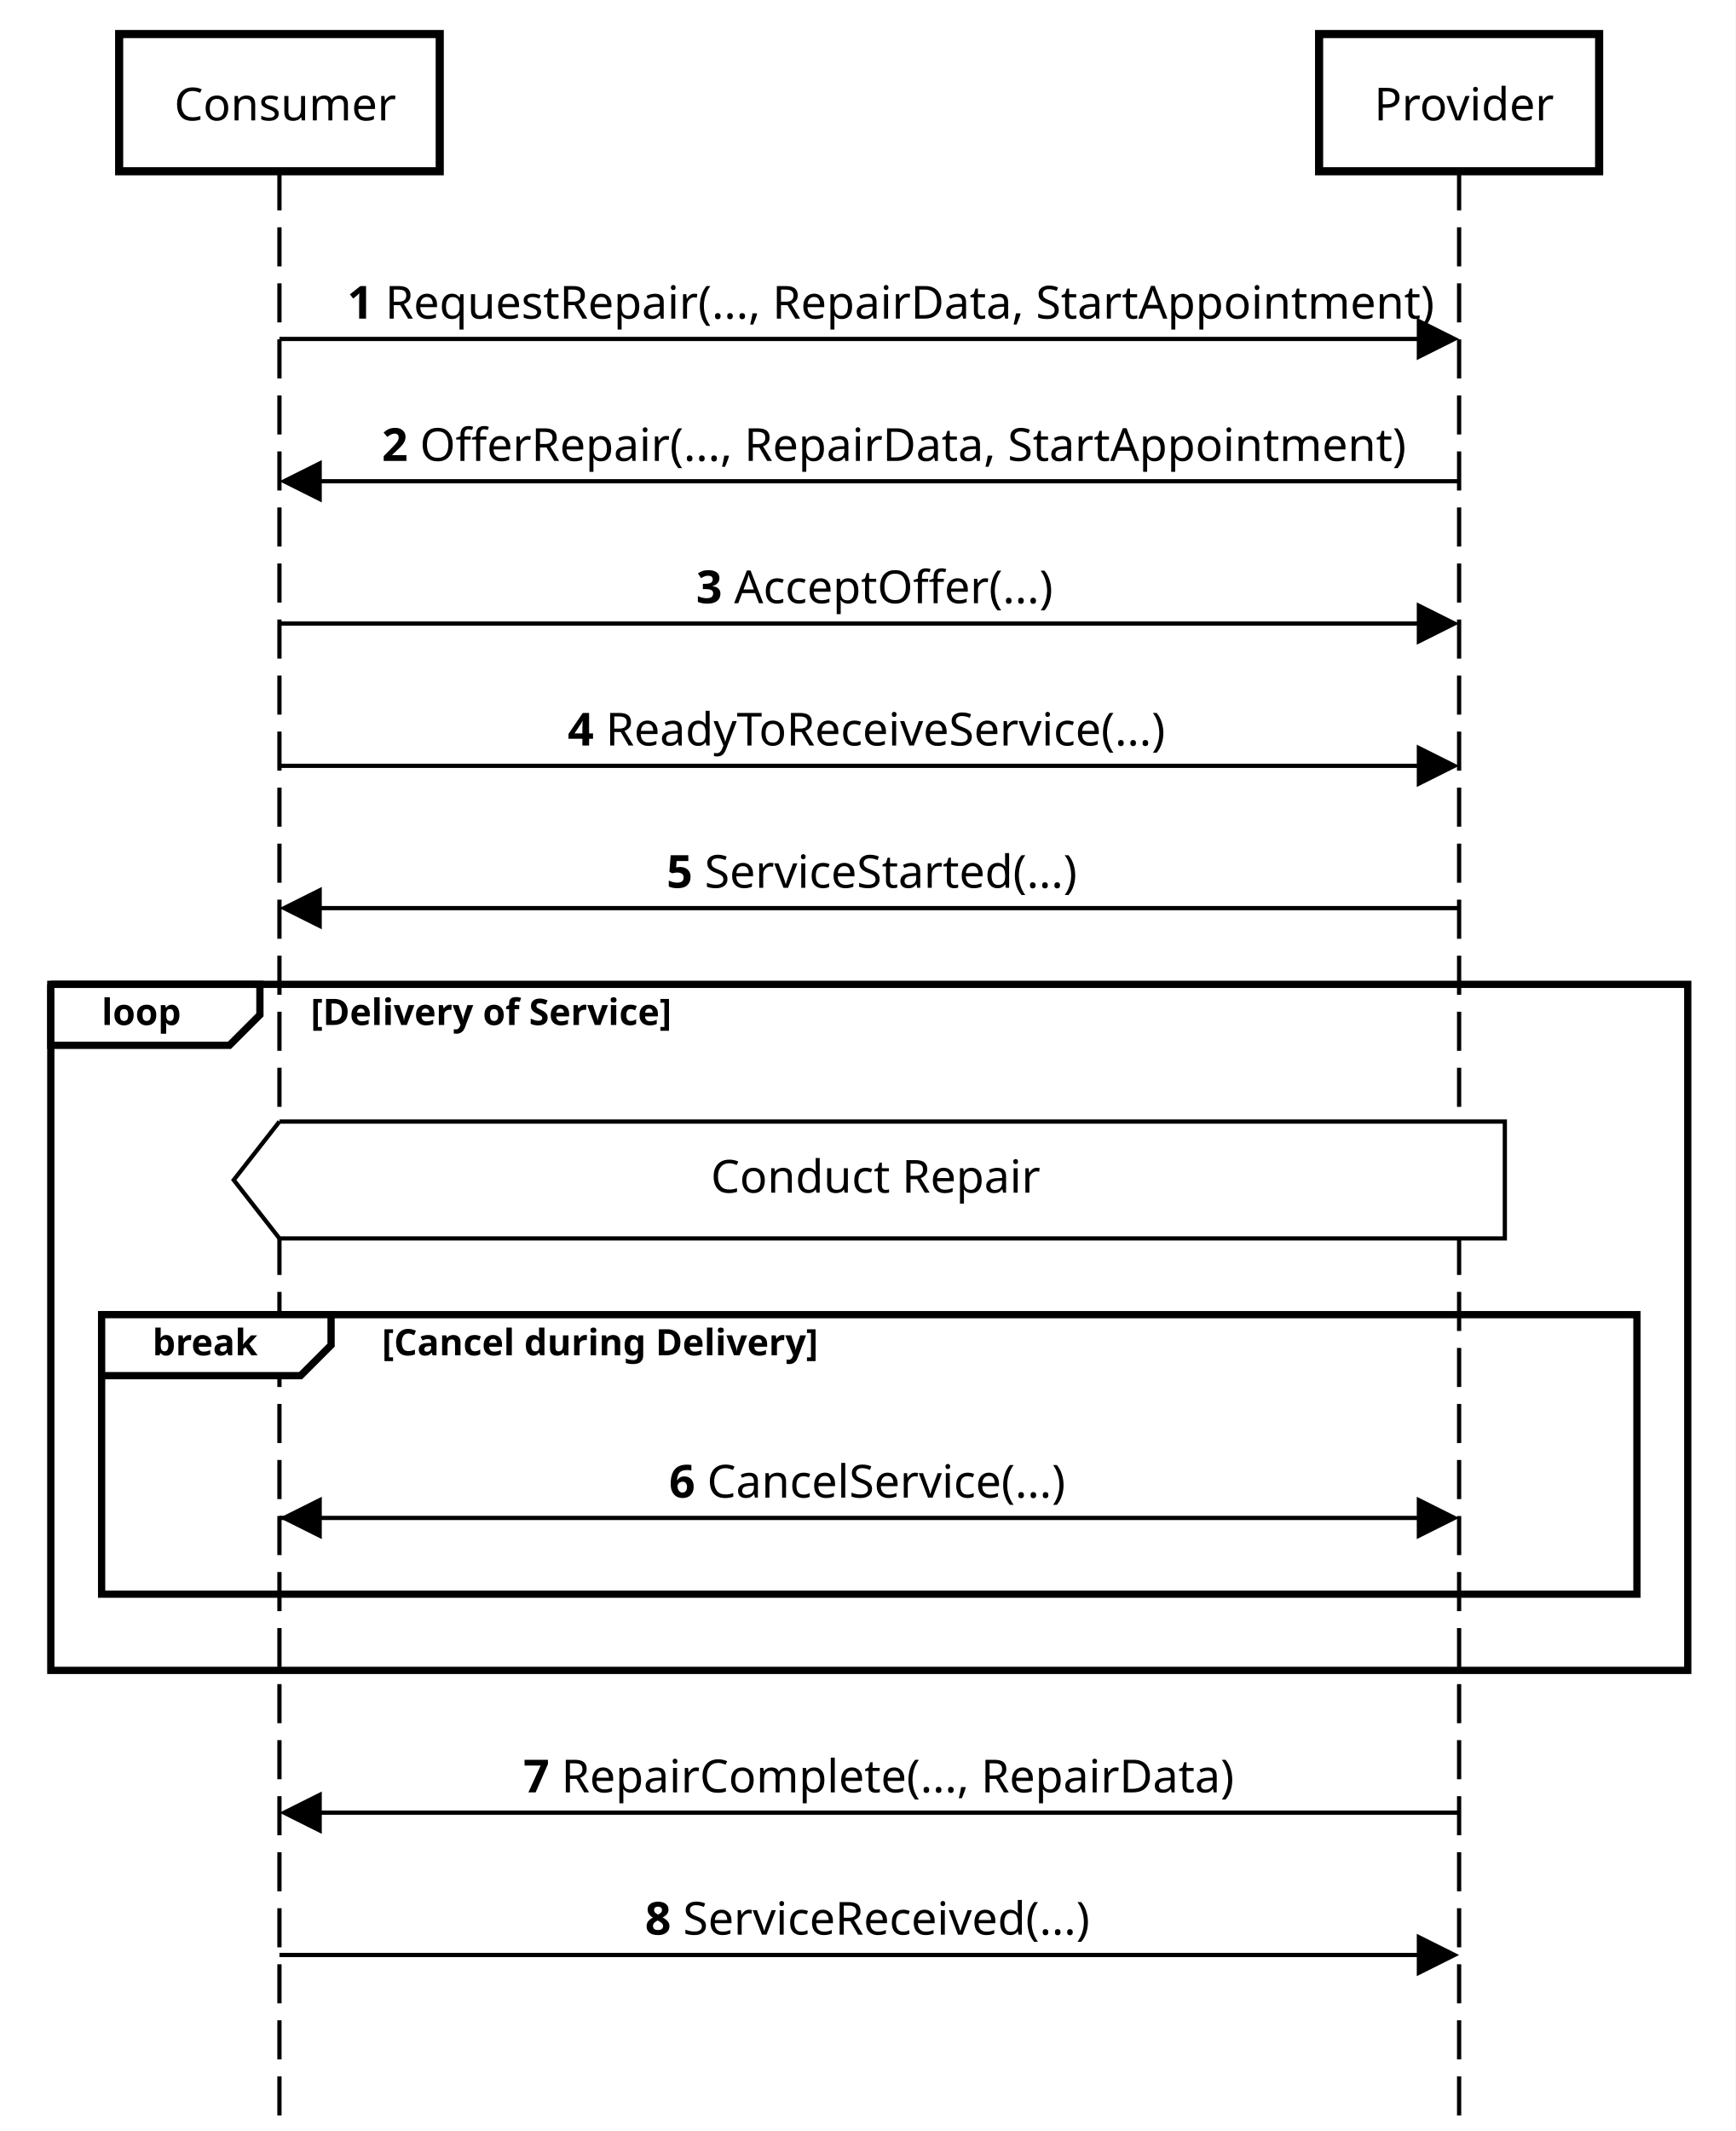
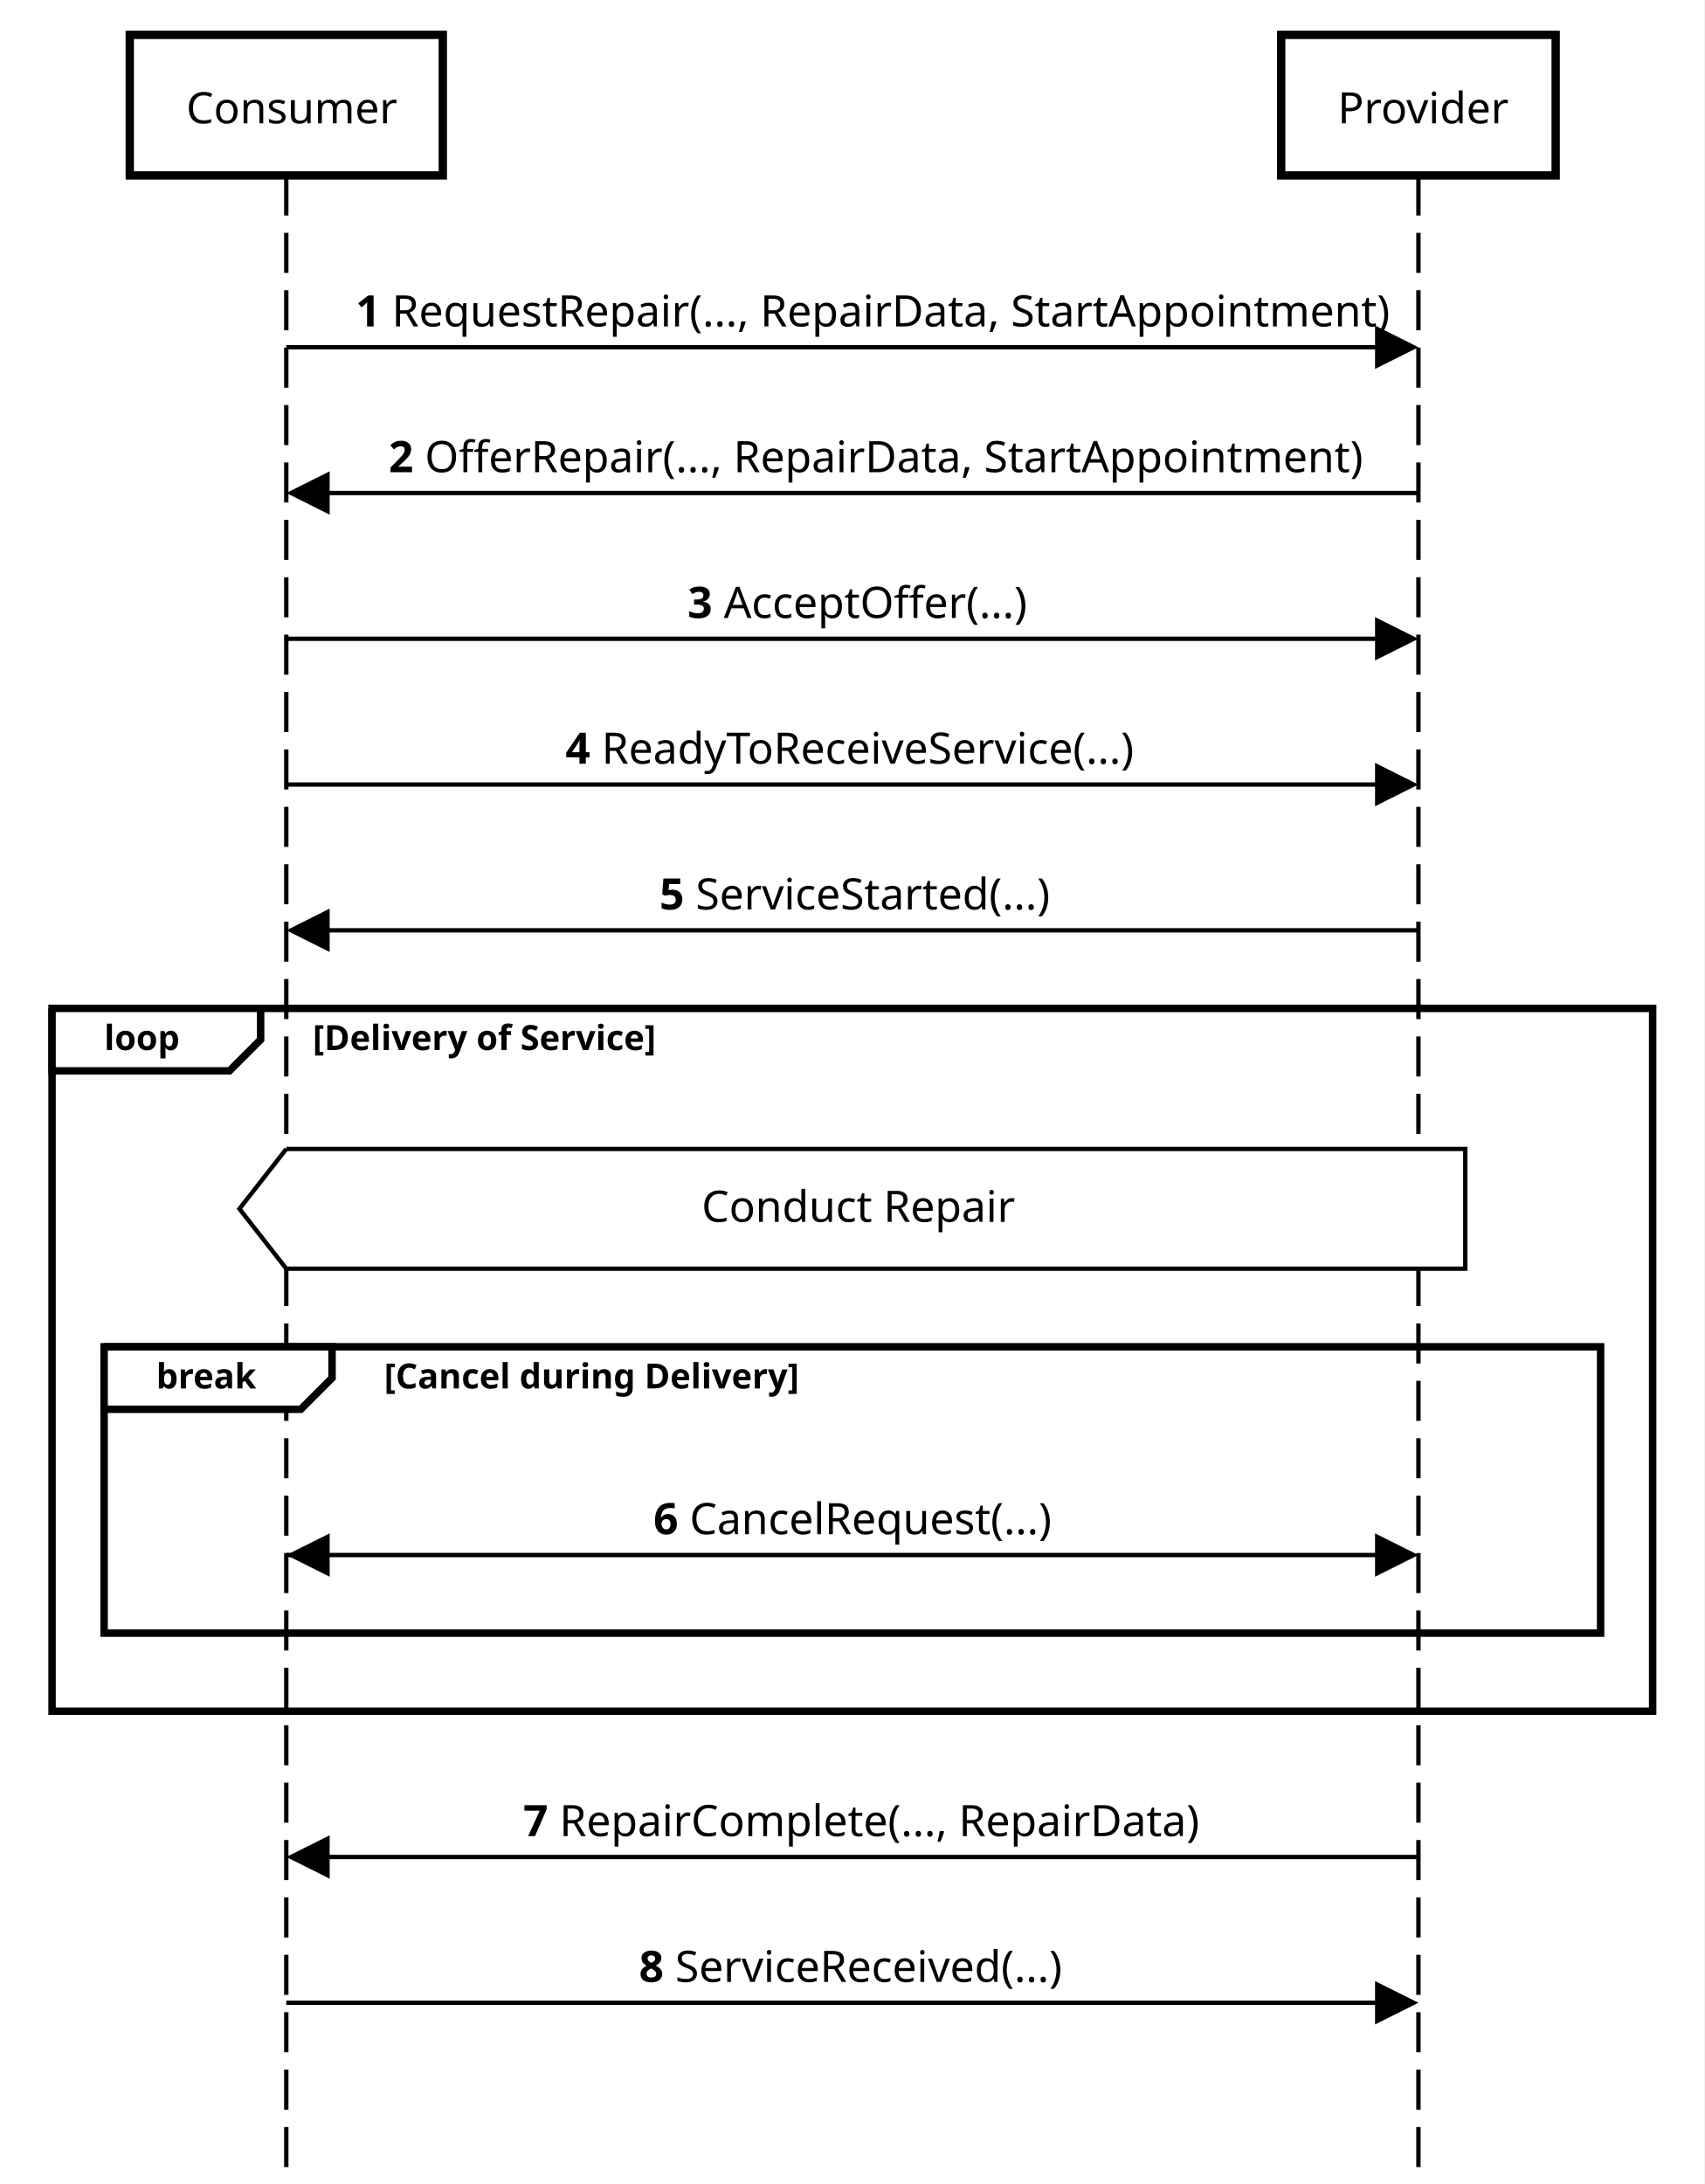
- <svg xmlns="http://www.w3.org/2000/svg" version="1.1" width="558" height="685">
+ <svg xmlns="http://www.w3.org/2000/svg" version="1.1" width="576" height="738">
  <defs />
  <g>
    <g />
    <g />
    <g />
    <g />
    <g />
    <g />
    <g />
    <g />
    <g />
    <g />
    <g />
    <g />
    <g />
    <g />
    <g />
    <g />
    <g />
    <g>
-       <rect fill="white" stroke="none" x="0" y="0" width="558" height="685" />
+       <rect fill="white" stroke="none" x="0" y="0" width="576" height="738" />
    </g>
    <g />
    <g>
-       <path fill="none" stroke="black" paint-order="fill stroke markers" d=" M 89.844 55.05 L 89.844 685.588" stroke-miterlimit="10" stroke-width="1.361" stroke-dasharray="12.566,5.445" />
-       <path fill="none" stroke="black" paint-order="fill stroke markers" d=" M 469.116 55.05 L 469.116 685.588" stroke-miterlimit="10" stroke-width="1.361" stroke-dasharray="12.566,5.445" />
+       <path fill="none" stroke="black" paint-order="fill stroke markers" d=" M 96.755 59.284 L 96.755 738.326" stroke-miterlimit="10" stroke-width="1.466" stroke-dasharray="13.532,5.864" />
+       <path fill="none" stroke="black" paint-order="fill stroke markers" d=" M 479.378 59.284 L 479.378 738.326" stroke-miterlimit="10" stroke-width="1.466" stroke-dasharray="13.532,5.864" />
    </g>
    <g>
      <path fill="none" stroke="none" />
      <g>
-         <path fill="white" stroke="black" paint-order="fill stroke markers" d=" M 38.308 10.945 L 141.379 10.945 L 141.379 55.05 L 38.308 55.05 L 38.308 10.945 Z" stroke-miterlimit="10" stroke-width="2.614" stroke-dasharray="" />
+         <path fill="white" stroke="black" paint-order="fill stroke markers" d=" M 43.856 11.786 L 149.653 11.786 L 149.653 59.284 L 43.856 59.284 L 43.856 11.786 Z" stroke-miterlimit="10" stroke-width="2.815" stroke-dasharray="" />
      </g>
      <g>
        <g />
-         <text fill="black" stroke="none" font-family="sans-serif" font-size="11pt" font-style="normal" font-weight="normal" text-decoration="normal" x="56.032" y="38.714" text-anchor="start" dominant-baseline="alphabetic">Consumer</text>
+         <text fill="black" stroke="none" font-family="sans-serif" font-size="11pt" font-style="normal" font-weight="normal" text-decoration="normal" x="62.943" y="41.692" text-anchor="start" dominant-baseline="alphabetic" xml:space="preserve">Consumer</text>
      </g>
      <path fill="none" stroke="none" />
      <g>
-         <path fill="white" stroke="black" paint-order="fill stroke markers" d=" M 424.098 10.945 L 514.134 10.945 L 514.134 55.05 L 424.098 55.05 L 424.098 10.945 Z" stroke-miterlimit="10" stroke-width="2.614" stroke-dasharray="" />
+         <path fill="white" stroke="black" paint-order="fill stroke markers" d=" M 432.997 11.786 L 525.759 11.786 L 525.759 59.284 L 432.997 59.284 L 432.997 11.786 Z" stroke-miterlimit="10" stroke-width="2.815" stroke-dasharray="" />
      </g>
      <g>
        <g />
-         <text fill="black" stroke="none" font-family="sans-serif" font-size="11pt" font-style="normal" font-weight="normal" text-decoration="normal" x="441.822" y="38.714" text-anchor="start" dominant-baseline="alphabetic">Provider</text>
+         <text fill="black" stroke="none" font-family="sans-serif" font-size="11pt" font-style="normal" font-weight="normal" text-decoration="normal" x="452.084" y="41.692" text-anchor="start" dominant-baseline="alphabetic" xml:space="preserve">Provider</text>
      </g>
    </g>
    <g>
      <g>
        <g>
-           <rect fill="white" stroke="none" x="109.174" y="87.72" width="340.613" height="21.236" />
+           <rect fill="white" stroke="none" x="117.572" y="94.468" width="340.99" height="22.869" />
        </g>
-         <text fill="black" stroke="none" font-family="sans-serif" font-size="11pt" font-style="normal" font-weight="normal" text-decoration="normal" x="123.85" y="102.422" text-anchor="start" dominant-baseline="alphabetic">RequestRepair(..., RepairData, StartAppointment)</text>
+         <text fill="black" stroke="none" font-family="sans-serif" font-size="11pt" font-style="normal" font-weight="normal" text-decoration="normal" x="132.437" y="110.3" text-anchor="start" dominant-baseline="alphabetic" xml:space="preserve">RequestRepair(..., RepairData, StartAppointment)</text>
        <g>
-           <text fill="black" stroke="none" font-family="sans-serif" font-size="11pt" font-style="normal" font-weight="bold" text-decoration="normal" x="111.624" y="102.422" text-anchor="start" dominant-baseline="alphabetic">1 </text>
+           <text fill="black" stroke="none" font-family="sans-serif" font-size="11pt" font-style="normal" font-weight="bold" text-decoration="normal" x="120.21" y="110.3" text-anchor="start" dominant-baseline="alphabetic" xml:space="preserve">1 </text>
        </g>
      </g>
      <g>
-         <path fill="none" stroke="black" paint-order="fill stroke markers" d=" M 89.844 108.956 L 466.394 108.956" stroke-miterlimit="10" stroke-width="1.361" stroke-dasharray="" />
-         <g transform="translate(469.1163,108.9558) translate(-469.1163,-108.9558)">
-           <path fill="black" stroke="none" paint-order="stroke fill markers" d=" M 455.504 102.149 L 469.116 108.956 L 455.504 115.762 Z" />
+         <path fill="none" stroke="black" paint-order="fill stroke markers" d=" M 96.755 117.337 L 476.446 117.337" stroke-miterlimit="10" stroke-width="1.466" stroke-dasharray="" />
+         <g transform="translate(479.3781,117.337) translate(-479.3781,-117.337)">
+           <path fill="black" stroke="none" paint-order="stroke fill markers" d=" M 464.718 110.007 L 479.378 117.337 L 464.718 124.667 Z" />
        </g>
      </g>
      <g>
        <g>
-           <rect fill="white" stroke="none" x="120.315" y="133.459" width="318.329" height="21.236" />
+           <rect fill="white" stroke="none" x="128.71" y="143.725" width="318.713" height="22.869" />
        </g>
-         <text fill="black" stroke="none" font-family="sans-serif" font-size="11pt" font-style="normal" font-weight="normal" text-decoration="normal" x="134.992" y="148.16" text-anchor="start" dominant-baseline="alphabetic">OfferRepair(..., RepairData, StartAppointment)</text>
+         <text fill="black" stroke="none" font-family="sans-serif" font-size="11pt" font-style="normal" font-weight="normal" text-decoration="normal" x="143.575" y="159.557" text-anchor="start" dominant-baseline="alphabetic" xml:space="preserve">OfferRepair(..., RepairData, StartAppointment)</text>
        <g>
-           <text fill="black" stroke="none" font-family="sans-serif" font-size="11pt" font-style="normal" font-weight="bold" text-decoration="normal" x="122.766" y="148.16" text-anchor="start" dominant-baseline="alphabetic">2 </text>
+           <text fill="black" stroke="none" font-family="sans-serif" font-size="11pt" font-style="normal" font-weight="bold" text-decoration="normal" x="131.348" y="159.557" text-anchor="start" dominant-baseline="alphabetic" xml:space="preserve">2 </text>
        </g>
      </g>
      <g>
-         <path fill="none" stroke="black" paint-order="fill stroke markers" d=" M 469.116 154.694 L 92.566 154.694" stroke-miterlimit="10" stroke-width="1.361" stroke-dasharray="" />
-         <g transform="translate(89.84362,154.6944) translate(-89.84362,-154.6944)">
-           <path fill="black" stroke="none" paint-order="stroke fill markers" d=" M 103.456 147.888 L 89.844 154.694 L 103.456 161.501 Z" />
+         <path fill="none" stroke="black" paint-order="fill stroke markers" d=" M 479.378 166.594 L 99.687 166.594" stroke-miterlimit="10" stroke-width="1.466" stroke-dasharray="" />
+         <g transform="translate(96.75467,166.5939) translate(-96.75467,-166.5939)">
+           <path fill="black" stroke="none" paint-order="stroke fill markers" d=" M 111.414 159.264 L 96.755 166.594 L 111.414 173.924 Z" />
        </g>
      </g>
      <g>
        <g>
-           <rect fill="white" stroke="none" x="221.357" y="179.197" width="116.246" height="21.236" />
+           <rect fill="white" stroke="none" x="229.751" y="192.982" width="116.63" height="22.869" />
        </g>
-         <text fill="black" stroke="none" font-family="sans-serif" font-size="11pt" font-style="normal" font-weight="normal" text-decoration="normal" x="236.033" y="193.899" text-anchor="start" dominant-baseline="alphabetic">AcceptOffer(...)</text>
+         <text fill="black" stroke="none" font-family="sans-serif" font-size="11pt" font-style="normal" font-weight="normal" text-decoration="normal" x="244.616" y="208.814" text-anchor="start" dominant-baseline="alphabetic" xml:space="preserve">AcceptOffer(...)</text>
        <g>
-           <text fill="black" stroke="none" font-family="sans-serif" font-size="11pt" font-style="normal" font-weight="bold" text-decoration="normal" x="223.807" y="193.899" text-anchor="start" dominant-baseline="alphabetic">3 </text>
+           <text fill="black" stroke="none" font-family="sans-serif" font-size="11pt" font-style="normal" font-weight="bold" text-decoration="normal" x="232.39" y="208.814" text-anchor="start" dominant-baseline="alphabetic" xml:space="preserve">3 </text>
        </g>
      </g>
      <g>
-         <path fill="none" stroke="black" paint-order="fill stroke markers" d=" M 89.844 200.433 L 466.394 200.433" stroke-miterlimit="10" stroke-width="1.361" stroke-dasharray="" />
-         <g transform="translate(469.1163,200.4329) translate(-469.1163,-200.4329)">
-           <path fill="black" stroke="none" paint-order="stroke fill markers" d=" M 455.504 193.627 L 469.116 200.433 L 455.504 207.239 Z" />
+         <path fill="none" stroke="black" paint-order="fill stroke markers" d=" M 96.755 215.851 L 476.446 215.851" stroke-miterlimit="10" stroke-width="1.466" stroke-dasharray="" />
+         <g transform="translate(479.3781,215.8509) translate(-479.3781,-215.8509)">
+           <path fill="black" stroke="none" paint-order="stroke fill markers" d=" M 464.718 208.521 L 479.378 215.851 L 464.718 223.181 Z" />
        </g>
      </g>
      <g>
        <g>
-           <rect fill="white" stroke="none" x="180.072" y="224.936" width="198.816" height="21.236" />
+           <rect fill="white" stroke="none" x="188.47" y="242.238" width="199.193" height="22.869" />
        </g>
-         <text fill="black" stroke="none" font-family="sans-serif" font-size="11pt" font-style="normal" font-weight="normal" text-decoration="normal" x="194.748" y="239.637" text-anchor="start" dominant-baseline="alphabetic">ReadyToReceiveService(...)</text>
+         <text fill="black" stroke="none" font-family="sans-serif" font-size="11pt" font-style="normal" font-weight="normal" text-decoration="normal" x="203.335" y="258.071" text-anchor="start" dominant-baseline="alphabetic" xml:space="preserve">ReadyToReceiveService(...)</text>
        <g>
-           <text fill="black" stroke="none" font-family="sans-serif" font-size="11pt" font-style="normal" font-weight="bold" text-decoration="normal" x="182.522" y="239.637" text-anchor="start" dominant-baseline="alphabetic">4 </text>
+           <text fill="black" stroke="none" font-family="sans-serif" font-size="11pt" font-style="normal" font-weight="bold" text-decoration="normal" x="191.109" y="258.071" text-anchor="start" dominant-baseline="alphabetic" xml:space="preserve">4 </text>
        </g>
      </g>
      <g>
-         <path fill="none" stroke="black" paint-order="fill stroke markers" d=" M 89.844 246.172 L 466.394 246.172" stroke-miterlimit="10" stroke-width="1.361" stroke-dasharray="" />
-         <g transform="translate(469.1163,246.1715) translate(-469.1163,-246.1715)">
-           <path fill="black" stroke="none" paint-order="stroke fill markers" d=" M 455.504 239.365 L 469.116 246.172 L 455.504 252.978 Z" />
+         <path fill="none" stroke="black" paint-order="fill stroke markers" d=" M 96.755 265.108 L 476.446 265.108" stroke-miterlimit="10" stroke-width="1.466" stroke-dasharray="" />
+         <g transform="translate(479.3781,265.1078) translate(-479.3781,-265.1078)">
+           <path fill="black" stroke="none" paint-order="stroke fill markers" d=" M 464.718 257.778 L 479.378 265.108 L 464.718 272.438 Z" />
        </g>
      </g>
      <g>
        <g>
-           <rect fill="white" stroke="none" x="211.851" y="270.674" width="135.258" height="21.236" />
+           <rect fill="white" stroke="none" x="220.249" y="291.495" width="135.635" height="22.869" />
        </g>
-         <text fill="black" stroke="none" font-family="sans-serif" font-size="11pt" font-style="normal" font-weight="normal" text-decoration="normal" x="226.527" y="285.376" text-anchor="start" dominant-baseline="alphabetic">ServiceStarted(...)</text>
+         <text fill="black" stroke="none" font-family="sans-serif" font-size="11pt" font-style="normal" font-weight="normal" text-decoration="normal" x="235.114" y="307.328" text-anchor="start" dominant-baseline="alphabetic" xml:space="preserve">ServiceStarted(...)</text>
        <g>
-           <text fill="black" stroke="none" font-family="sans-serif" font-size="11pt" font-style="normal" font-weight="bold" text-decoration="normal" x="214.301" y="285.376" text-anchor="start" dominant-baseline="alphabetic">5 </text>
+           <text fill="black" stroke="none" font-family="sans-serif" font-size="11pt" font-style="normal" font-weight="bold" text-decoration="normal" x="222.887" y="307.328" text-anchor="start" dominant-baseline="alphabetic" xml:space="preserve">5 </text>
        </g>
      </g>
      <g>
-         <path fill="none" stroke="black" paint-order="fill stroke markers" d=" M 469.116 291.91 L 92.566 291.91" stroke-miterlimit="10" stroke-width="1.361" stroke-dasharray="" />
-         <g transform="translate(89.84362,291.9101) translate(-89.84362,-291.9101)">
-           <path fill="black" stroke="none" paint-order="stroke fill markers" d=" M 103.456 285.104 L 89.844 291.91 L 103.456 298.716 Z" />
+         <path fill="none" stroke="black" paint-order="fill stroke markers" d=" M 479.378 314.365 L 99.687 314.365" stroke-miterlimit="10" stroke-width="1.466" stroke-dasharray="" />
+         <g transform="translate(96.75467,314.3647) translate(-96.75467,-314.3647)">
+           <path fill="black" stroke="none" paint-order="stroke fill markers" d=" M 111.414 307.035 L 96.755 314.365 L 111.414 321.695 Z" />
        </g>
      </g>
-       <path fill="white" stroke="black" paint-order="fill stroke markers" d=" M 89.844 360.518 L 483.818 360.518 L 483.818 398.089 L 89.844 398.089 L 75.142 379.303 L 89.844 360.518" stroke-miterlimit="10" stroke-width="1.361" stroke-dasharray="" />
+       <path fill="white" stroke="black" paint-order="fill stroke markers" d=" M 96.755 388.25 L 495.211 388.25 L 495.211 428.711 L 96.755 428.711 L 80.922 408.481 L 96.755 388.25" stroke-miterlimit="10" stroke-width="1.466" stroke-dasharray="" />
      <g>
-         <text fill="black" stroke="none" font-family="sans-serif" font-size="11pt" font-style="normal" font-weight="normal" text-decoration="normal" x="228.549" y="383.387" text-anchor="start" dominant-baseline="alphabetic">Conduct Repair</text>
+         <text fill="black" stroke="none" font-family="sans-serif" font-size="11pt" font-style="normal" font-weight="normal" text-decoration="normal" x="237.136" y="412.879" text-anchor="start" dominant-baseline="alphabetic" xml:space="preserve">Conduct Repair</text>
      </g>
      <g>
        <g>
-           <rect fill="white" stroke="none" x="212.667" y="466.697" width="133.626" height="21.236" />
+           <rect fill="white" stroke="none" x="218.205" y="502.597" width="139.723" height="22.869" />
        </g>
-         <text fill="black" stroke="none" font-family="sans-serif" font-size="11pt" font-style="normal" font-weight="normal" text-decoration="normal" x="227.343" y="481.398" text-anchor="start" dominant-baseline="alphabetic">CancelService(...)</text>
+         <text fill="black" stroke="none" font-family="sans-serif" font-size="11pt" font-style="normal" font-weight="normal" text-decoration="normal" x="233.07" y="518.429" text-anchor="start" dominant-baseline="alphabetic" xml:space="preserve">CancelRequest(...)</text>
        <g>
-           <text fill="black" stroke="none" font-family="sans-serif" font-size="11pt" font-style="normal" font-weight="bold" text-decoration="normal" x="215.117" y="481.398" text-anchor="start" dominant-baseline="alphabetic">6 </text>
+           <text fill="black" stroke="none" font-family="sans-serif" font-size="11pt" font-style="normal" font-weight="bold" text-decoration="normal" x="220.844" y="518.429" text-anchor="start" dominant-baseline="alphabetic" xml:space="preserve">6 </text>
        </g>
      </g>
      <g>
-         <path fill="none" stroke="black" paint-order="fill stroke markers" d=" M 89.844 487.933 L 466.394 487.933" stroke-miterlimit="10" stroke-width="1.361" stroke-dasharray="" />
-         <g transform="translate(469.1163,487.9325) translate(-469.1163,-487.9325)">
-           <path fill="black" stroke="none" paint-order="stroke fill markers" d=" M 455.504 481.126 L 469.116 487.933 L 455.504 494.739 Z" />
-           <g transform="translate(89.84362,487.9325) translate(-89.84362,-487.9325)">
-             <path fill="black" stroke="none" paint-order="stroke fill markers" d=" M 103.456 481.126 L 89.844 487.933 L 103.456 494.739 Z" />
+         <path fill="none" stroke="black" paint-order="fill stroke markers" d=" M 96.755 525.466 L 476.446 525.466" stroke-miterlimit="10" stroke-width="1.466" stroke-dasharray="" />
+         <g transform="translate(479.3781,525.4658) translate(-479.3781,-525.4658)">
+           <path fill="black" stroke="none" paint-order="stroke fill markers" d=" M 464.718 518.136 L 479.378 525.466 L 464.718 532.796 Z" />
+           <g transform="translate(96.75467,525.4658) translate(-96.75467,-525.4658)">
+             <path fill="black" stroke="none" paint-order="stroke fill markers" d=" M 111.414 518.136 L 96.755 525.466 L 111.414 532.796 Z" />
          </g>
        </g>
      </g>
      <g>
        <g>
-           <rect fill="white" stroke="none" x="165.813" y="561.441" width="227.334" height="21.236" />
+           <rect fill="white" stroke="none" x="174.211" y="604.629" width="227.711" height="22.869" />
        </g>
-         <text fill="black" stroke="none" font-family="sans-serif" font-size="11pt" font-style="normal" font-weight="normal" text-decoration="normal" x="180.489" y="576.143" text-anchor="start" dominant-baseline="alphabetic">RepairComplete(..., RepairData)</text>
+         <text fill="black" stroke="none" font-family="sans-serif" font-size="11pt" font-style="normal" font-weight="normal" text-decoration="normal" x="189.076" y="620.461" text-anchor="start" dominant-baseline="alphabetic" xml:space="preserve">RepairComplete(..., RepairData)</text>
        <g>
-           <text fill="black" stroke="none" font-family="sans-serif" font-size="11pt" font-style="normal" font-weight="bold" text-decoration="normal" x="168.263" y="576.143" text-anchor="start" dominant-baseline="alphabetic">7 </text>
+           <text fill="black" stroke="none" font-family="sans-serif" font-size="11pt" font-style="normal" font-weight="bold" text-decoration="normal" x="176.85" y="620.461" text-anchor="start" dominant-baseline="alphabetic" xml:space="preserve">7 </text>
        </g>
      </g>
      <g>
-         <path fill="none" stroke="black" paint-order="fill stroke markers" d=" M 469.116 582.677 L 92.566 582.677" stroke-miterlimit="10" stroke-width="1.361" stroke-dasharray="" />
-         <g transform="translate(89.84362,582.6767) translate(-89.84362,-582.6767)">
-           <path fill="black" stroke="none" paint-order="stroke fill markers" d=" M 103.456 575.87 L 89.844 582.677 L 103.456 589.483 Z" />
+         <path fill="none" stroke="black" paint-order="fill stroke markers" d=" M 479.378 627.498 L 99.687 627.498" stroke-miterlimit="10" stroke-width="1.466" stroke-dasharray="" />
+         <g transform="translate(96.75467,627.498) translate(-96.75467,-627.498)">
+           <path fill="black" stroke="none" paint-order="stroke fill markers" d=" M 111.414 620.168 L 96.755 627.498 L 111.414 634.828 Z" />
        </g>
      </g>
      <g>
        <g>
-           <rect fill="white" stroke="none" x="204.925" y="607.18" width="149.109" height="21.236" />
+           <rect fill="white" stroke="none" x="213.323" y="653.886" width="149.486" height="22.869" />
        </g>
-         <text fill="black" stroke="none" font-family="sans-serif" font-size="11pt" font-style="normal" font-weight="normal" text-decoration="normal" x="219.602" y="621.881" text-anchor="start" dominant-baseline="alphabetic">ServiceReceived(...)</text>
+         <text fill="black" stroke="none" font-family="sans-serif" font-size="11pt" font-style="normal" font-weight="normal" text-decoration="normal" x="228.188" y="669.718" text-anchor="start" dominant-baseline="alphabetic" xml:space="preserve">ServiceReceived(...)</text>
        <g>
-           <text fill="black" stroke="none" font-family="sans-serif" font-size="11pt" font-style="normal" font-weight="bold" text-decoration="normal" x="207.375" y="621.881" text-anchor="start" dominant-baseline="alphabetic">8 </text>
+           <text fill="black" stroke="none" font-family="sans-serif" font-size="11pt" font-style="normal" font-weight="bold" text-decoration="normal" x="215.962" y="669.718" text-anchor="start" dominant-baseline="alphabetic" xml:space="preserve">8 </text>
        </g>
      </g>
      <g>
-         <path fill="none" stroke="black" paint-order="fill stroke markers" d=" M 89.844 628.415 L 466.394 628.415" stroke-miterlimit="10" stroke-width="1.361" stroke-dasharray="" />
-         <g transform="translate(469.1163,628.4153) translate(-469.1163,-628.4153)">
-           <path fill="black" stroke="none" paint-order="stroke fill markers" d=" M 455.504 621.609 L 469.116 628.415 L 455.504 635.222 Z" />
+         <path fill="none" stroke="black" paint-order="fill stroke markers" d=" M 96.755 676.755 L 476.446 676.755" stroke-miterlimit="10" stroke-width="1.466" stroke-dasharray="" />
+         <g transform="translate(479.3781,676.7549) translate(-479.3781,-676.7549)">
+           <path fill="black" stroke="none" paint-order="stroke fill markers" d=" M 464.718 669.425 L 479.378 676.755 L 464.718 684.085 Z" />
        </g>
      </g>
      <g>
        <g />
-         <path fill="none" stroke="black" paint-order="fill stroke markers" d=" M 16.335 316.413 L 542.625 316.413 L 542.625 536.938 L 16.335 536.938 L 16.335 316.413 Z" stroke-miterlimit="10" stroke-width="2.334" stroke-dasharray="" />
-         <path fill="white" stroke="black" paint-order="fill stroke markers" d=" M 16.335 316.413 L 16.335 336.015 L 73.76 336.015 L 83.561 326.214 L 83.561 316.413 L 16.335 316.413" stroke-miterlimit="10" stroke-width="2.334" stroke-dasharray="" />
-         <text fill="black" stroke="none" font-family="sans-serif" font-size="8.8pt" font-style="normal" font-weight="bold" text-decoration="normal" x="32.67" y="329.481" text-anchor="start" dominant-baseline="alphabetic">loop</text>
-         <text fill="black" stroke="none" font-family="sans-serif" font-size="8.8pt" font-style="normal" font-weight="bold" text-decoration="normal" x="99.896" y="329.481" text-anchor="start" dominant-baseline="alphabetic">[Delivery of Service]</text>
+         <path fill="none" stroke="black" paint-order="fill stroke markers" d=" M 17.592 340.752 L 558.541 340.752 L 558.541 578.241 L 17.592 578.241 L 17.592 340.752 Z" stroke-miterlimit="10" stroke-width="2.513" stroke-dasharray="" />
+         <path fill="white" stroke="black" paint-order="fill stroke markers" d=" M 17.592 340.752 L 17.592 361.862 L 77.53 361.862 L 88.085 351.307 L 88.085 340.752 L 17.592 340.752" stroke-miterlimit="10" stroke-width="2.513" stroke-dasharray="" />
+         <text fill="black" stroke="none" font-family="sans-serif" font-size="8.8pt" font-style="normal" font-weight="bold" text-decoration="normal" x="35.184" y="354.826" text-anchor="start" dominant-baseline="alphabetic" xml:space="preserve">loop</text>
+         <text fill="black" stroke="none" font-family="sans-serif" font-size="8.8pt" font-style="normal" font-weight="bold" text-decoration="normal" x="105.676" y="354.826" text-anchor="start" dominant-baseline="alphabetic" xml:space="preserve">[Delivery of Service]</text>
      </g>
      <g>
        <g />
-         <path fill="none" stroke="black" paint-order="fill stroke markers" d=" M 32.67 422.592 L 526.289 422.592 L 526.289 512.435 L 32.67 512.435 L 32.67 422.592 Z" stroke-miterlimit="10" stroke-width="2.334" stroke-dasharray="" />
-         <path fill="white" stroke="black" paint-order="fill stroke markers" d=" M 32.67 422.592 L 32.67 442.194 L 96.642 442.194 L 106.443 432.393 L 106.443 422.592 L 32.67 422.592" stroke-miterlimit="10" stroke-width="2.334" stroke-dasharray="" />
-         <text fill="black" stroke="none" font-family="sans-serif" font-size="8.8pt" font-style="normal" font-weight="bold" text-decoration="normal" x="49.006" y="435.66" text-anchor="start" dominant-baseline="alphabetic">break</text>
-         <text fill="black" stroke="none" font-family="sans-serif" font-size="8.8pt" font-style="normal" font-weight="bold" text-decoration="normal" x="122.778" y="435.66" text-anchor="start" dominant-baseline="alphabetic">[Cancel during Delivery]</text>
+         <path fill="none" stroke="black" paint-order="fill stroke markers" d=" M 35.184 455.099 L 540.949 455.099 L 540.949 551.853 L 35.184 551.853 L 35.184 455.099 Z" stroke-miterlimit="10" stroke-width="2.513" stroke-dasharray="" />
+         <path fill="white" stroke="black" paint-order="fill stroke markers" d=" M 35.184 455.099 L 35.184 476.209 L 101.668 476.209 L 112.223 465.654 L 112.223 455.099 L 35.184 455.099" stroke-miterlimit="10" stroke-width="2.513" stroke-dasharray="" />
+         <text fill="black" stroke="none" font-family="sans-serif" font-size="8.8pt" font-style="normal" font-weight="bold" text-decoration="normal" x="52.775" y="469.172" text-anchor="start" dominant-baseline="alphabetic" xml:space="preserve">break</text>
+         <text fill="black" stroke="none" font-family="sans-serif" font-size="8.8pt" font-style="normal" font-weight="bold" text-decoration="normal" x="129.815" y="469.172" text-anchor="start" dominant-baseline="alphabetic" xml:space="preserve">[Cancel during Delivery]</text>
      </g>
    </g>
    <g />
    <g />
  </g>
</svg>
